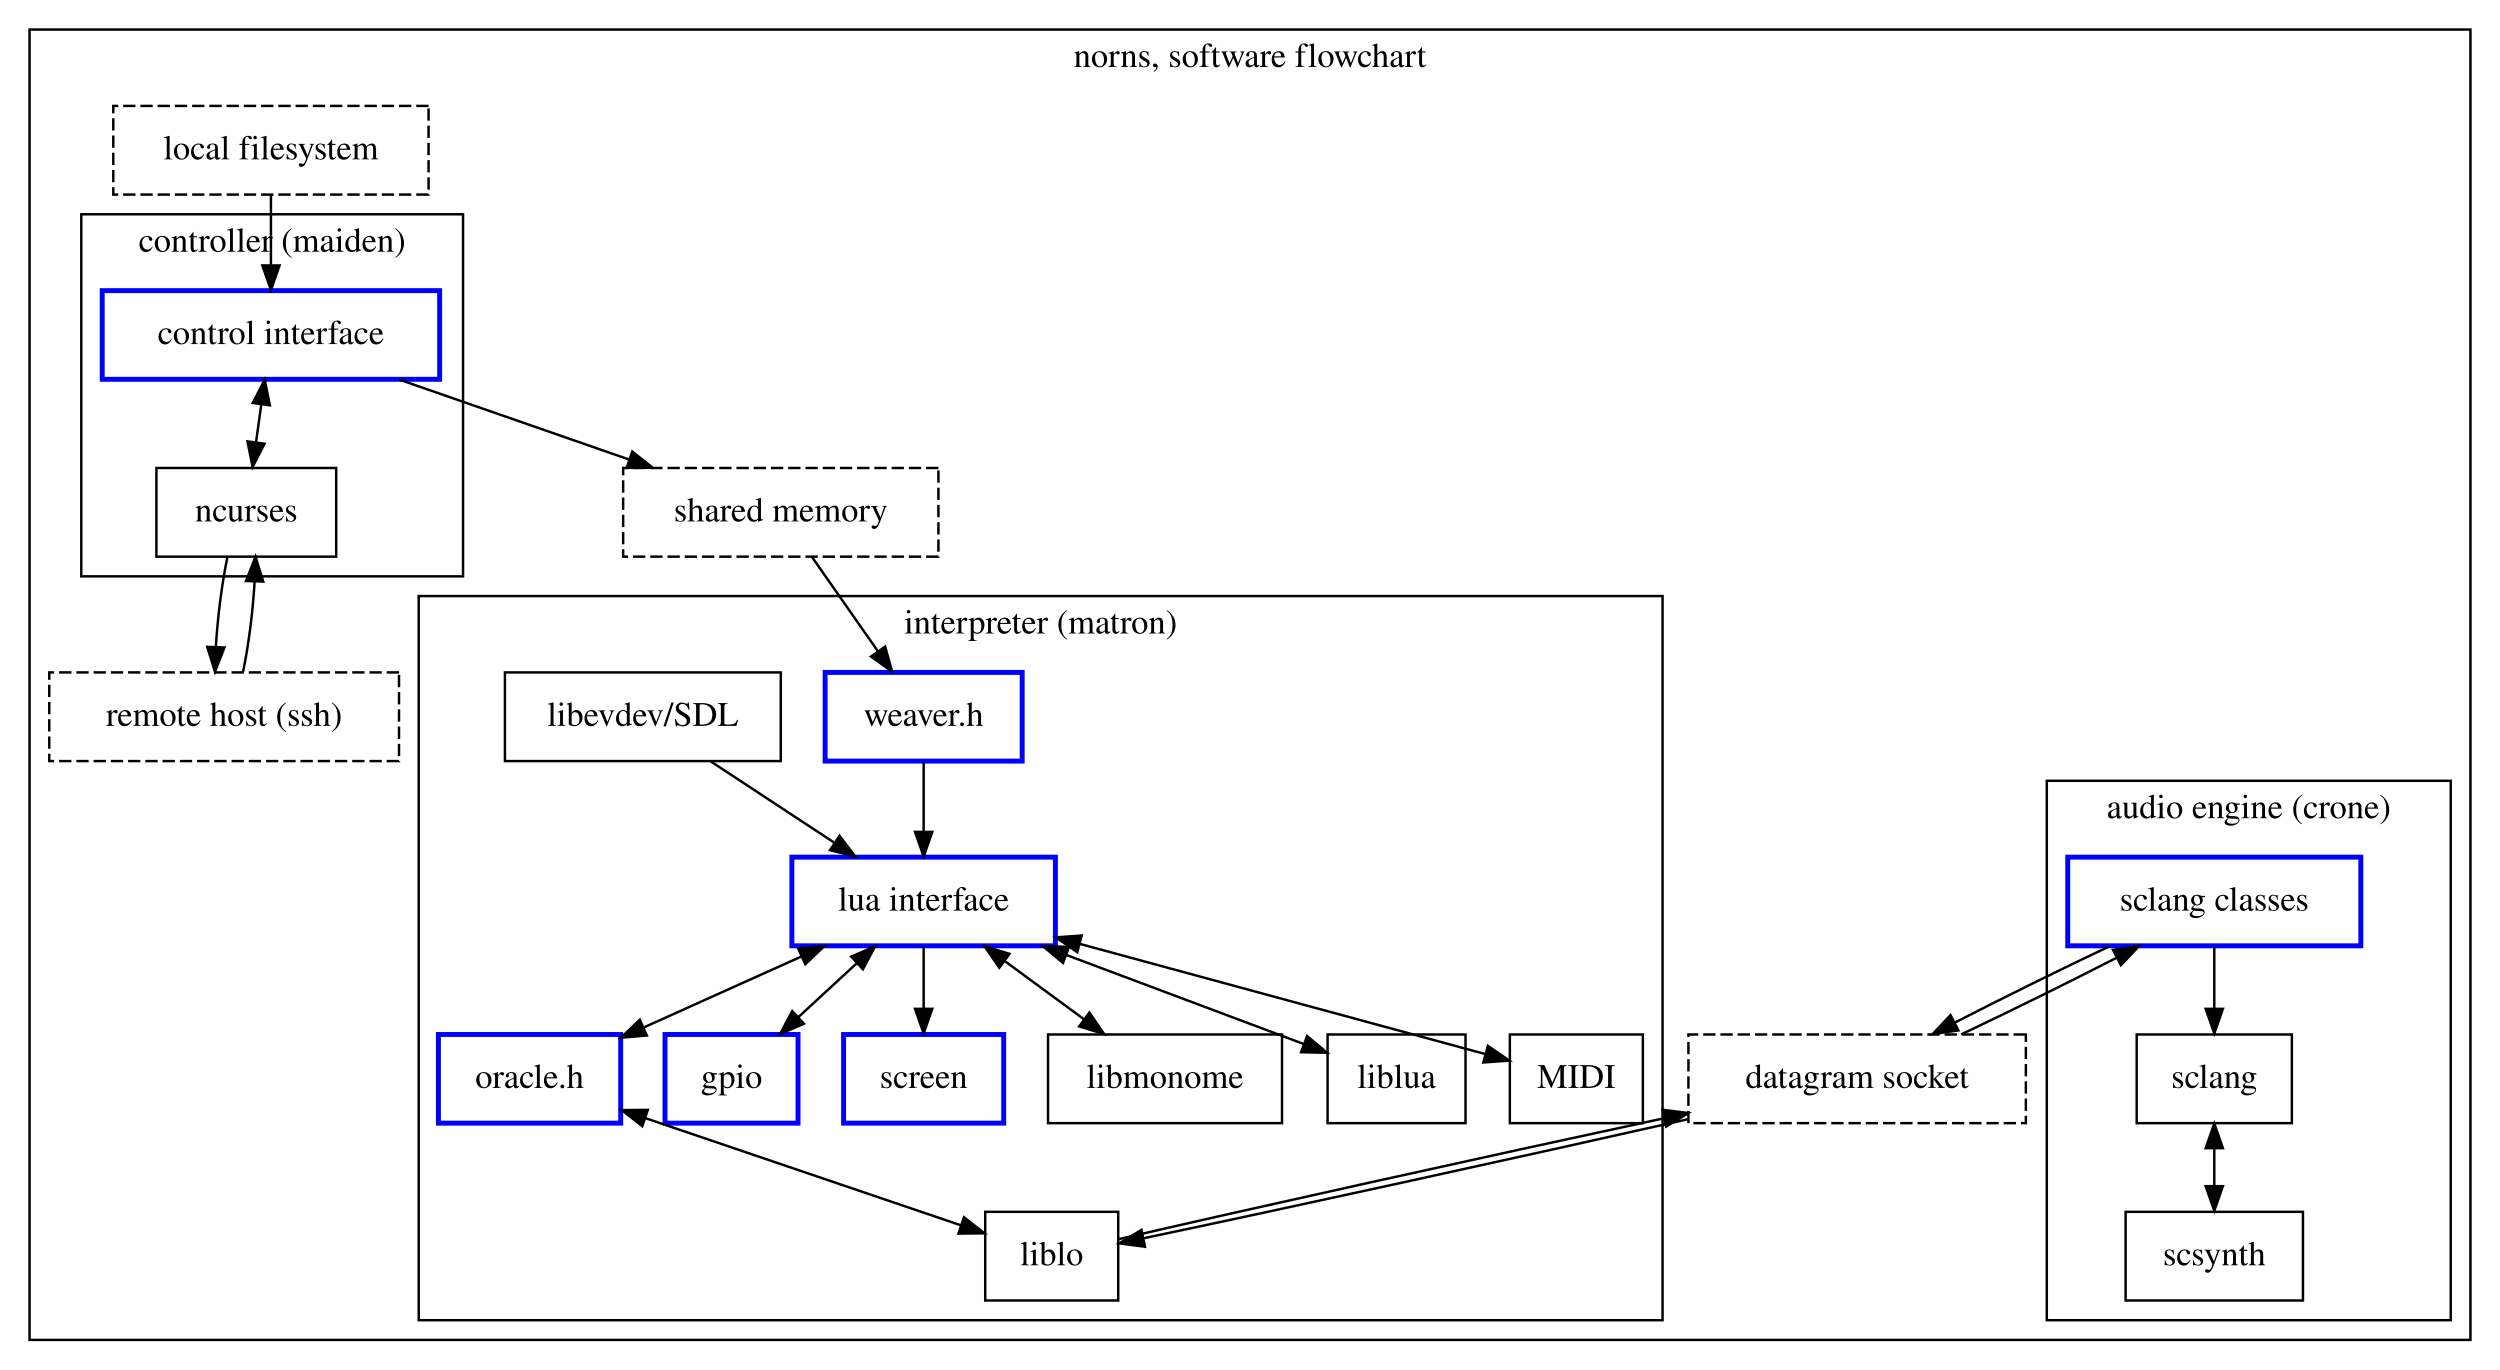
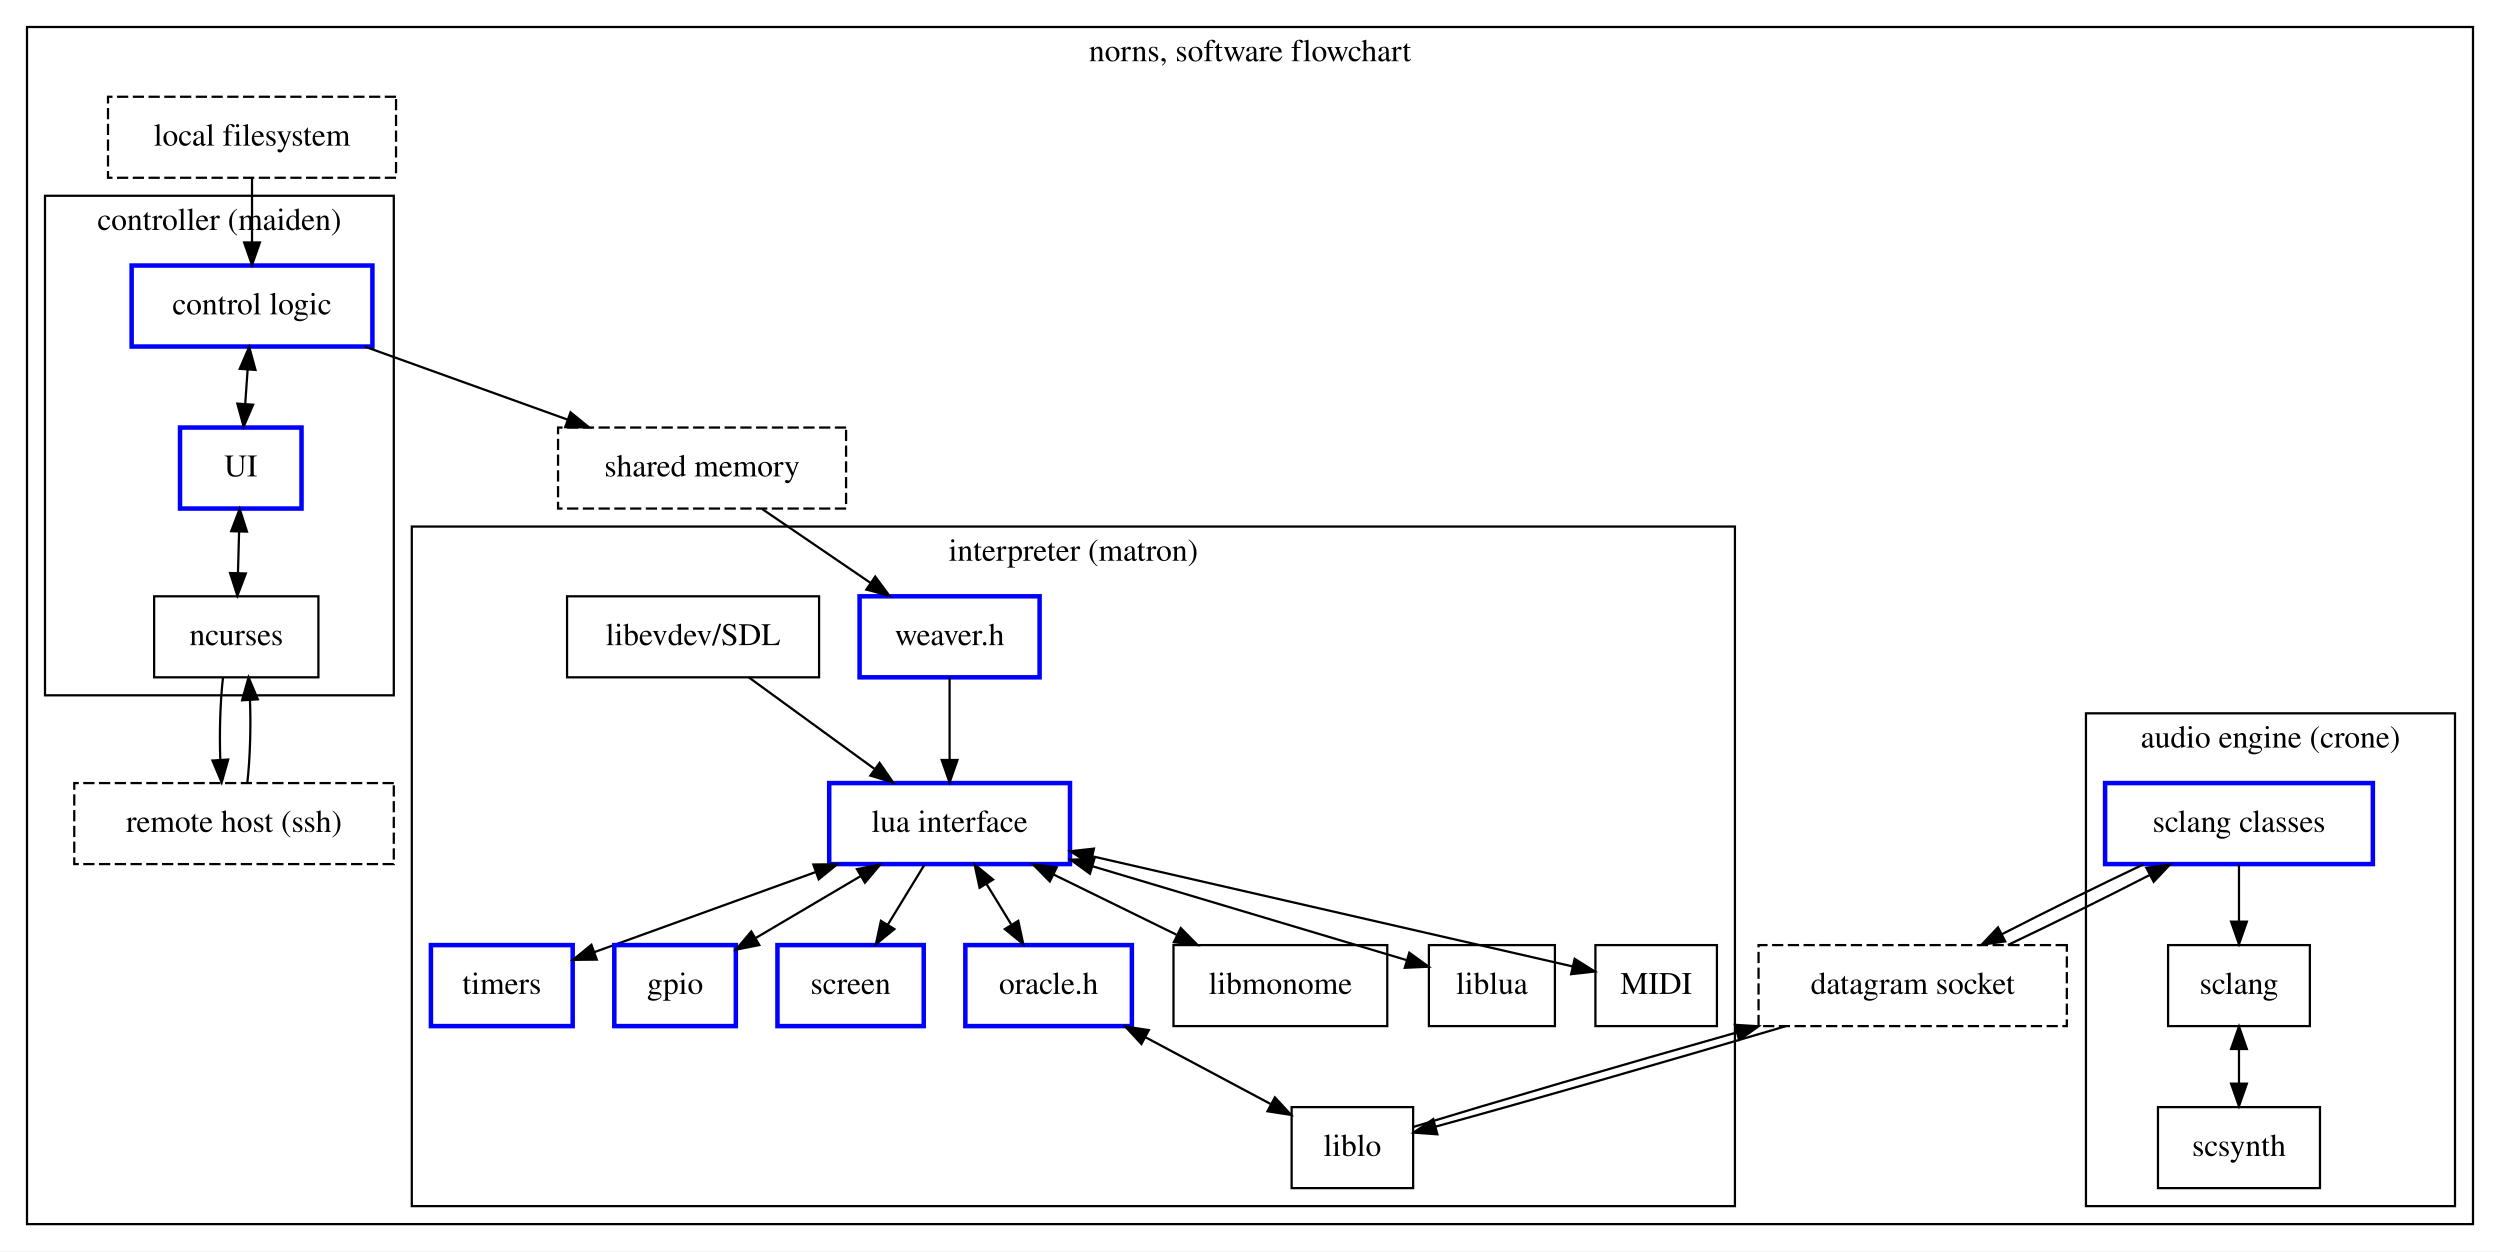
- <svg xmlns="http://www.w3.org/2000/svg" width="1015pt" height="556pt" viewBox="0.00 0.00 1015.00 556.00">
+ <svg xmlns="http://www.w3.org/2000/svg" width="1111pt" height="556pt" viewBox="0.00 0.00 1111.00 556.00">
  <g id="graph0" class="graph" transform="scale(1 1) rotate(0) translate(4 552)">
-     <polygon fill="#ffffff" stroke="transparent" points="-4,4 -4,-552 1011,-552 1011,4 -4,4" />
+     <polygon fill="#ffffff" stroke="transparent" points="-4,4 -4,-552 1107,-552 1107,4 -4,4" />
    <g id="clust4" class="cluster">
-       <polygon fill="none" stroke="#000000" points="8,-8 8,-540 999,-540 999,-8 8,-8" />
-       <text text-anchor="middle" x="503.5" y="-524.8" font-family="Times,serif" font-size="14.00" fill="#000000">norns, software flowchart</text>
+       <polygon fill="none" stroke="#000000" points="8,-8 8,-540 1095,-540 1095,-8 8,-8" />
+       <text text-anchor="middle" x="551.5" y="-524.8" font-family="Times,serif" font-size="14.00" fill="#000000">norns, software flowchart</text>
    </g>
    <g id="clust5" class="cluster">
-       <polygon fill="none" stroke="#000000" points="29,-318 29,-465 184,-465 184,-318 29,-318" />
-       <text text-anchor="middle" x="106.5" y="-449.8" font-family="Times,serif" font-size="14.00" fill="#000000">controller (maiden)</text>
+       <polygon fill="none" stroke="#000000" points="16,-243 16,-465 171,-465 171,-243 16,-243" />
+       <text text-anchor="middle" x="93.5" y="-449.8" font-family="Times,serif" font-size="14.00" fill="#000000">controller (maiden)</text>
    </g>
    <g id="clust6" class="cluster">
-       <polygon fill="none" stroke="#000000" points="166,-16 166,-310 671,-310 671,-16 166,-16" />
-       <text text-anchor="middle" x="418.5" y="-294.8" font-family="Times,serif" font-size="14.00" fill="#000000">interpreter (matron)</text>
+       <polygon fill="none" stroke="#000000" points="179,-16 179,-318 767,-318 767,-16 179,-16" />
+       <text text-anchor="middle" x="473" y="-302.8" font-family="Times,serif" font-size="14.00" fill="#000000">interpreter (matron)</text>
    </g>
    <g id="clust7" class="cluster">
-       <polygon fill="none" stroke="#000000" points="827,-16 827,-235 991,-235 991,-16 827,-16" />
-       <text text-anchor="middle" x="909" y="-219.8" font-family="Times,serif" font-size="14.00" fill="#000000">audio engine (crone)</text>
+       <polygon fill="none" stroke="#000000" points="923,-16 923,-235 1087,-235 1087,-16 923,-16" />
+       <text text-anchor="middle" x="1005" y="-219.8" font-family="Times,serif" font-size="14.00" fill="#000000">audio engine (crone)</text>
    </g>
    <g id="node1" class="node">
-       <polygon fill="none" stroke="#0000ff" stroke-width="2" points="174.5,-434 37.5,-434 37.5,-398 174.5,-398 174.5,-434" />
-       <text text-anchor="middle" x="106" y="-412.3" font-family="Times,serif" font-size="14.00" fill="#000000">control interface</text>
+       <polygon fill="none" stroke="#0000ff" stroke-width="2" points="161.5,-434 54.5,-434 54.5,-398 161.5,-398 161.5,-434" />
+       <text text-anchor="middle" x="108" y="-412.3" font-family="Times,serif" font-size="14.00" fill="#000000">control logic</text>
+     </g>
+     <g id="node2" class="node">
+       <polygon fill="none" stroke="#0000ff" stroke-width="2" points="130,-362 76,-362 76,-326 130,-326 130,-362" />
+       <text text-anchor="middle" x="103" y="-340.3" font-family="Times,serif" font-size="14.00" fill="#000000">UI</text>
+     </g>
+     <g id="edge3" class="edge">
+       <path fill="none" stroke="#000000" d="M106.046,-387.854C105.693,-382.781 105.326,-377.489 104.973,-372.408" />
+       <polygon fill="#000000" stroke="#000000" points="102.554,-388.098 106.738,-397.831 109.537,-387.613 102.554,-388.098" />
+       <polygon fill="#000000" stroke="#000000" points="108.463,-372.147 104.279,-362.413 101.48,-372.632 108.463,-372.147" />
+     </g>
+     <g id="node17" class="node">
+       <polygon fill="none" stroke="#000000" stroke-dasharray="5,2" points="372,-362 244,-362 244,-326 372,-326 372,-362" />
+       <text text-anchor="middle" x="308" y="-340.3" font-family="Times,serif" font-size="14.00" fill="#000000">shared memory</text>
+     </g>
+     <g id="edge2" class="edge">
+       <path fill="none" stroke="#000000" d="M158.21,-397.924C185.552,-388.082 219.559,-375.839 248.257,-365.507" />
+       <polygon fill="#000000" stroke="#000000" points="249.546,-368.764 257.769,-362.083 247.175,-362.177 249.546,-368.764" />
+     </g>
+     <g id="node20" class="node">
+       <polygon fill="none" stroke="#000000" points="137.5,-287 64.5,-287 64.5,-251 137.5,-251 137.5,-287" />
+       <text text-anchor="middle" x="101" y="-265.3" font-family="Times,serif" font-size="14.00" fill="#000000">ncurses</text>
+     </g>
+     <g id="edge5" class="edge">
+       <path fill="none" stroke="#000000" d="M102.243,-315.607C102.084,-309.666 101.917,-303.401 101.759,-297.458" />
+       <polygon fill="#000000" stroke="#000000" points="98.75,-315.942 102.516,-325.845 105.748,-315.755 98.75,-315.942" />
+       <polygon fill="#000000" stroke="#000000" points="105.252,-297.151 101.487,-287.248 98.254,-297.338 105.252,-297.151" />
+     </g>
+     <g id="node3" class="node">
+       <polygon fill="none" stroke="#0000ff" stroke-width="2" points="458,-287 378,-287 378,-251 458,-251 458,-287" />
+       <text text-anchor="middle" x="418" y="-265.3" font-family="Times,serif" font-size="14.00" fill="#000000">weaver.h</text>
+     </g>
+     <g id="node4" class="node">
+       <polygon fill="none" stroke="#0000ff" stroke-width="2" points="471.5,-204 364.5,-204 364.5,-168 471.5,-168 471.5,-204" />
+       <text text-anchor="middle" x="418" y="-182.3" font-family="Times,serif" font-size="14.00" fill="#000000">lua interface</text>
+     </g>
+     <g id="edge10" class="edge">
+       <path fill="none" stroke="#000000" d="M418,-250.99C418,-240.296 418,-226.499 418,-214.371" />
+       <polygon fill="#000000" stroke="#000000" points="421.5,-214.261 418,-204.261 414.5,-214.261 421.5,-214.261" />
+     </g>
+     <g id="node5" class="node">
+       <polygon fill="none" stroke="#0000ff" stroke-width="2" points="250.5,-132 187.5,-132 187.5,-96 250.5,-96 250.5,-132" />
+       <text text-anchor="middle" x="219" y="-110.3" font-family="Times,serif" font-size="14.00" fill="#000000">timers</text>
+     </g>
+     <g id="edge20" class="edge">
+       <path fill="none" stroke="#000000" d="M358.292,-164.397C326.636,-152.944 288.548,-139.163 260.206,-128.909" />
+       <polygon fill="#000000" stroke="#000000" points="357.447,-167.813 368.041,-167.924 359.828,-161.231 357.447,-167.813" />
+       <polygon fill="#000000" stroke="#000000" points="261.209,-125.55 250.615,-125.438 258.827,-132.132 261.209,-125.55" />
+     </g>
+     <g id="node6" class="node">
+       <polygon fill="none" stroke="#0000ff" stroke-width="2" points="323,-132 269,-132 269,-96 323,-96 323,-132" />
+       <text text-anchor="middle" x="296" y="-110.3" font-family="Times,serif" font-size="14.00" fill="#000000">gpio</text>
+     </g>
+     <g id="edge13" class="edge">
+       <path fill="none" stroke="#000000" d="M378.574,-162.732C363.545,-153.863 346.51,-143.809 331.833,-135.147" />
+       <polygon fill="#000000" stroke="#000000" points="376.823,-165.763 387.214,-167.831 380.381,-159.734 376.823,-165.763" />
+       <polygon fill="#000000" stroke="#000000" points="333.429,-132.025 323.038,-129.957 329.871,-138.054 333.429,-132.025" />
+     </g>
+     <g id="node7" class="node">
+       <polygon fill="none" stroke="#0000ff" stroke-width="2" points="406.5,-132 341.5,-132 341.5,-96 406.5,-96 406.5,-132" />
+       <text text-anchor="middle" x="374" y="-110.3" font-family="Times,serif" font-size="14.00" fill="#000000">screen</text>
+     </g>
+     <g id="edge22" class="edge">
+       <path fill="none" stroke="#000000" d="M406.897,-167.831C401.933,-159.708 395.978,-149.964 390.507,-141.012" />
+       <polygon fill="#000000" stroke="#000000" points="393.454,-139.121 385.253,-132.413 387.481,-142.771 393.454,-139.121" />
+     </g>
+     <g id="node8" class="node">
+       <polygon fill="none" stroke="#0000ff" stroke-width="2" points="499,-132 425,-132 425,-96 499,-96 499,-132" />
+       <text text-anchor="middle" x="462" y="-110.3" font-family="Times,serif" font-size="14.00" fill="#000000">oracle.h</text>
+     </g>
+     <g id="edge23" class="edge">
+       <path fill="none" stroke="#000000" d="M434.343,-159.257C437.927,-153.393 441.725,-147.177 445.322,-141.292" />
+       <polygon fill="#000000" stroke="#000000" points="431.331,-157.473 429.103,-167.831 437.304,-161.124 431.331,-157.473" />
+       <polygon fill="#000000" stroke="#000000" points="448.519,-142.771 450.747,-132.413 442.546,-139.121 448.519,-142.771" />
+     </g>
+     <g id="node10" class="node">
+       <polygon fill="none" stroke="#000000" points="612.5,-132 517.5,-132 517.5,-96 612.5,-96 612.5,-132" />
+       <text text-anchor="middle" x="565" y="-110.3" font-family="Times,serif" font-size="14.00" fill="#000000">libmonome</text>
+     </g>
+     <g id="edge17" class="edge">
+       <path fill="none" stroke="#000000" d="M464.297,-163.324C481.678,-154.811 501.422,-145.14 518.795,-136.631" />
+       <polygon fill="#000000" stroke="#000000" points="462.535,-160.289 455.094,-167.831 465.615,-166.576 462.535,-160.289" />
+       <polygon fill="#000000" stroke="#000000" points="520.731,-139.58 528.172,-132.038 517.652,-133.293 520.731,-139.58" />
+     </g>
+     <g id="node12" class="node">
+       <polygon fill="none" stroke="#000000" points="687,-132 631,-132 631,-96 687,-96 687,-132" />
+       <text text-anchor="middle" x="659" y="-110.3" font-family="Times,serif" font-size="14.00" fill="#000000">liblua</text>
+     </g>
+     <g id="edge18" class="edge">
+       <path fill="none" stroke="#000000" d="M481.564,-167.01C525.88,-153.77 583.538,-136.545 620.904,-125.381" />
+       <polygon fill="#000000" stroke="#000000" points="480.365,-163.715 471.785,-169.931 482.369,-170.422 480.365,-163.715" />
+       <polygon fill="#000000" stroke="#000000" points="622.298,-128.618 630.878,-122.402 620.294,-121.911 622.298,-128.618" />
+     </g>
+     <g id="node13" class="node">
+       <polygon fill="none" stroke="#000000" points="759,-132 705,-132 705,-96 759,-96 759,-132" />
+       <text text-anchor="middle" x="732" y="-110.3" font-family="Times,serif" font-size="14.00" fill="#000000">MIDI</text>
+     </g>
+     <g id="edge15" class="edge">
+       <path fill="none" stroke="#000000" d="M481.422,-171.457C545.483,-156.768 642.271,-134.575 694.838,-122.521" />
+       <polygon fill="#000000" stroke="#000000" points="480.587,-168.058 471.622,-173.705 482.151,-174.881 480.587,-168.058" />
+       <polygon fill="#000000" stroke="#000000" points="695.774,-125.898 704.738,-120.251 694.209,-119.075 695.774,-125.898" />
+     </g>
+     <g id="node21" class="node">
+       <polygon fill="none" stroke="#000000" points="624,-60 570,-60 570,-24 624,-24 624,-60" />
+       <text text-anchor="middle" x="597" y="-38.3" font-family="Times,serif" font-size="14.00" fill="#000000">liblo</text>
+     </g>
+     <g id="edge24" class="edge">
+       <path fill="none" stroke="#000000" d="M504.909,-91.115C522.83,-81.557 543.431,-70.57 560.597,-61.415" />
+       <polygon fill="#000000" stroke="#000000" points="503.243,-88.037 496.066,-95.831 506.537,-94.214 503.243,-88.037" />
+       <polygon fill="#000000" stroke="#000000" points="562.565,-64.332 569.742,-56.538 559.271,-58.156 562.565,-64.332" />
+     </g>
+     <g id="node9" class="node">
+       <polygon fill="none" stroke="#0000ff" stroke-width="2" points="1050.5,-204 931.5,-204 931.5,-168 1050.5,-168 1050.5,-204" />
+       <text text-anchor="middle" x="991" y="-182.3" font-family="Times,serif" font-size="14.00" fill="#000000">sclang classes</text>
+     </g>
+     <g id="node14" class="node">
+       <polygon fill="none" stroke="#000000" points="1022.5,-132 959.5,-132 959.5,-96 1022.5,-96 1022.5,-132" />
+       <text text-anchor="middle" x="991" y="-110.3" font-family="Times,serif" font-size="14.00" fill="#000000">sclang</text>
+     </g>
+     <g id="edge31" class="edge">
+       <path fill="none" stroke="#000000" d="M991,-167.831C991,-160.131 991,-150.974 991,-142.417" />
+       <polygon fill="#000000" stroke="#000000" points="994.5,-142.413 991,-132.413 987.5,-142.413 994.5,-142.413" />
+     </g>
+     <g id="node19" class="node">
+       <polygon fill="none" stroke="#000000" stroke-dasharray="5,2" points="914.5,-132 777.5,-132 777.5,-96 914.5,-96 914.5,-132" />
+       <text text-anchor="middle" x="846" y="-110.3" font-family="Times,serif" font-size="14.00" fill="#000000">datagram socket</text>
+     </g>
+     <g id="edge29" class="edge">
+       <path fill="none" stroke="#000000" d="M948.458,-167.831C928.564,-158.409 905.072,-146.806 885.564,-136.788" />
+       <polygon fill="#000000" stroke="#000000" points="887.116,-133.65 876.626,-132.163 883.899,-139.867 887.116,-133.65" />
+     </g>
+     <g id="node11" class="node">
+       <polygon fill="none" stroke="#000000" points="360,-287 248,-287 248,-251 360,-251 360,-287" />
+       <text text-anchor="middle" x="304" y="-265.3" font-family="Times,serif" font-size="14.00" fill="#000000">libevdev/SDL</text>
+     </g>
+     <g id="edge11" class="edge">
+       <path fill="none" stroke="#000000" d="M328.736,-250.99C345.056,-239.108 366.638,-223.395 384.492,-210.396" />
+       <polygon fill="#000000" stroke="#000000" points="386.894,-212.977 392.918,-204.261 382.774,-207.318 386.894,-212.977" />
    </g>
    <g id="node15" class="node">
-       <polygon fill="none" stroke="#000000" stroke-dasharray="5,2" points="377,-362 249,-362 249,-326 377,-326 377,-362" />
-       <text text-anchor="middle" x="313" y="-340.3" font-family="Times,serif" font-size="14.00" fill="#000000">shared memory</text>
-     </g>
-     <g id="edge2" class="edge">
-       <path fill="none" stroke="#000000" d="M157.968,-397.924C186.389,-388.039 221.77,-375.732 251.554,-365.373" />
-       <polygon fill="#000000" stroke="#000000" points="252.716,-368.674 261.011,-362.083 250.416,-362.063 252.716,-368.674" />
+       <polygon fill="none" stroke="#000000" points="1027,-60 955,-60 955,-24 1027,-24 1027,-60" />
+       <text text-anchor="middle" x="991" y="-38.3" font-family="Times,serif" font-size="14.00" fill="#000000">scsynth</text>
+     </g>
+     <g id="edge32" class="edge">
+       <path fill="none" stroke="#000000" d="M991,-85.573C991,-80.679 991,-75.59 991,-70.69" />
+       <polygon fill="#000000" stroke="#000000" points="987.5,-85.831 991,-95.831 994.5,-85.831 987.5,-85.831" />
+       <polygon fill="#000000" stroke="#000000" points="994.5,-70.413 991,-60.413 987.5,-70.413 994.5,-70.413" />
+     </g>
+     <g id="node16" class="node">
+       <polygon fill="none" stroke="#000000" stroke-dasharray="5,2" points="171,-204 29,-204 29,-168 171,-168 171,-204" />
+       <text text-anchor="middle" x="100" y="-182.3" font-family="Times,serif" font-size="14.00" fill="#000000">remote host (ssh)</text>
+     </g>
+     <g id="edge8" class="edge">
+       <path fill="none" stroke="#000000" d="M105.924,-204.261C107.139,-215.003 107.546,-228.811 107.088,-240.914" />
+       <polygon fill="#000000" stroke="#000000" points="103.589,-240.792 106.461,-250.99 110.575,-241.227 103.589,-240.792" />
+     </g>
+     <g id="edge9" class="edge">
+       <path fill="none" stroke="#000000" d="M334.628,-325.845C349.113,-315.968 367.214,-303.627 382.845,-292.969" />
+       <polygon fill="#000000" stroke="#000000" points="384.945,-295.773 391.236,-287.248 381.002,-289.99 384.945,-295.773" />
    </g>
    <g id="node18" class="node">
-       <polygon fill="none" stroke="#000000" points="132.5,-362 59.5,-362 59.5,-326 132.5,-326 132.5,-362" />
-       <text text-anchor="middle" x="96" y="-340.3" font-family="Times,serif" font-size="14.00" fill="#000000">ncurses</text>
-     </g>
-     <g id="edge3" class="edge">
-       <path fill="none" stroke="#000000" d="M102.091,-387.854C101.386,-382.781 100.651,-377.489 99.945,-372.408" />
-       <polygon fill="#000000" stroke="#000000" points="98.634,-388.408 103.477,-397.831 105.567,-387.445 98.634,-388.408" />
-       <polygon fill="#000000" stroke="#000000" points="103.4,-371.837 98.557,-362.413 96.466,-372.8 103.4,-371.837" />
-     </g>
-     <g id="node2" class="node">
-       <polygon fill="none" stroke="#0000ff" stroke-width="2" points="424.5,-204 317.5,-204 317.5,-168 424.5,-168 424.5,-204" />
-       <text text-anchor="middle" x="371" y="-182.3" font-family="Times,serif" font-size="14.00" fill="#000000">lua interface</text>
-     </g>
-     <g id="node4" class="node">
-       <polygon fill="none" stroke="#0000ff" stroke-width="2" points="248,-132 174,-132 174,-96 248,-96 248,-132" />
-       <text text-anchor="middle" x="211" y="-110.3" font-family="Times,serif" font-size="14.00" fill="#000000">oracle.h</text>
-     </g>
-     <g id="edge19" class="edge">
-       <path fill="none" stroke="#000000" d="M321.439,-163.697C300.993,-154.497 277.429,-143.893 257.333,-134.85" />
-       <polygon fill="#000000" stroke="#000000" points="320.07,-166.919 330.625,-167.831 322.942,-160.536 320.07,-166.919" />
-       <polygon fill="#000000" stroke="#000000" points="258.627,-131.594 248.072,-130.682 255.755,-137.978 258.627,-131.594" />
-     </g>
-     <g id="node5" class="node">
-       <polygon fill="none" stroke="#0000ff" stroke-width="2" points="320,-132 266,-132 266,-96 320,-96 320,-132" />
-       <text text-anchor="middle" x="293" y="-110.3" font-family="Times,serif" font-size="14.00" fill="#000000">gpio</text>
-     </g>
-     <g id="edge11" class="edge">
-       <path fill="none" stroke="#000000" d="M343.773,-160.867C336.093,-153.778 327.741,-146.068 320.07,-138.988" />
-       <polygon fill="#000000" stroke="#000000" points="341.595,-163.62 351.317,-167.831 346.343,-158.477 341.595,-163.62" />
-       <polygon fill="#000000" stroke="#000000" points="322.398,-136.374 312.676,-132.163 317.651,-141.518 322.398,-136.374" />
-     </g>
-     <g id="node6" class="node">
-       <polygon fill="none" stroke="#0000ff" stroke-width="2" points="403.5,-132 338.5,-132 338.5,-96 403.5,-96 403.5,-132" />
-       <text text-anchor="middle" x="371" y="-110.3" font-family="Times,serif" font-size="14.00" fill="#000000">screen</text>
-     </g>
-     <g id="edge18" class="edge">
-       <path fill="none" stroke="#000000" d="M371,-167.831C371,-160.131 371,-150.974 371,-142.417" />
-       <polygon fill="#000000" stroke="#000000" points="374.5,-142.413 371,-132.413 367.5,-142.413 374.5,-142.413" />
-     </g>
-     <g id="node8" class="node">
-       <polygon fill="none" stroke="#000000" points="516.5,-132 421.5,-132 421.5,-96 516.5,-96 516.5,-132" />
-       <text text-anchor="middle" x="469" y="-110.3" font-family="Times,serif" font-size="14.00" fill="#000000">libmonome</text>
-     </g>
-     <g id="edge15" class="edge">
-       <path fill="none" stroke="#000000" d="M404.077,-161.698C414.351,-154.151 425.671,-145.833 435.943,-138.287" />
-       <polygon fill="#000000" stroke="#000000" points="401.716,-159.09 395.729,-167.831 405.861,-164.731 401.716,-159.09" />
-       <polygon fill="#000000" stroke="#000000" points="438.292,-140.904 444.278,-132.163 434.147,-135.263 438.292,-140.904" />
-     </g>
-     <g id="node10" class="node">
-       <polygon fill="none" stroke="#000000" points="591,-132 535,-132 535,-96 591,-96 591,-132" />
-       <text text-anchor="middle" x="563" y="-110.3" font-family="Times,serif" font-size="14.00" fill="#000000">liblua</text>
-     </g>
-     <g id="edge16" class="edge">
-       <path fill="none" stroke="#000000" d="M429.095,-164.214C460.286,-152.518 497.835,-138.437 525.224,-128.166" />
-       <polygon fill="#000000" stroke="#000000" points="427.584,-161.043 419.45,-167.831 430.042,-167.597 427.584,-161.043" />
-       <polygon fill="#000000" stroke="#000000" points="526.69,-131.354 534.824,-124.566 524.232,-124.8 526.69,-131.354" />
-     </g>
-     <g id="node11" class="node">
-       <polygon fill="none" stroke="#000000" points="663,-132 609,-132 609,-96 663,-96 663,-132" />
-       <text text-anchor="middle" x="636" y="-110.3" font-family="Times,serif" font-size="14.00" fill="#000000">MIDI</text>
-     </g>
-     <g id="edge13" class="edge">
-       <path fill="none" stroke="#000000" d="M434.379,-168.78C485.822,-154.803 556.57,-135.581 599.135,-124.016" />
-       <polygon fill="#000000" stroke="#000000" points="433.359,-165.43 424.627,-171.43 435.195,-172.185 433.359,-165.43" />
-       <polygon fill="#000000" stroke="#000000" points="600.072,-127.388 608.805,-121.389 598.237,-120.633 600.072,-127.388" />
-     </g>
-     <g id="node3" class="node">
-       <polygon fill="none" stroke="#0000ff" stroke-width="2" points="411,-279 331,-279 331,-243 411,-243 411,-279" />
-       <text text-anchor="middle" x="371" y="-257.3" font-family="Times,serif" font-size="14.00" fill="#000000">weaver.h</text>
-     </g>
-     <g id="edge8" class="edge">
-       <path fill="none" stroke="#000000" d="M371,-242.845C371,-234.34 371,-224.008 371,-214.496" />
-       <polygon fill="#000000" stroke="#000000" points="374.5,-214.248 371,-204.248 367.5,-214.248 374.5,-214.248" />
-     </g>
-     <g id="node19" class="node">
-       <polygon fill="none" stroke="#000000" points="450,-60 396,-60 396,-24 450,-24 450,-60" />
-       <text text-anchor="middle" x="423" y="-38.3" font-family="Times,serif" font-size="14.00" fill="#000000">liblo</text>
-     </g>
-     <g id="edge20" class="edge">
-       <path fill="none" stroke="#000000" d="M257.939,-98.058C296.593,-84.931 350.637,-66.576 386.208,-54.495" />
-       <polygon fill="#000000" stroke="#000000" points="256.757,-94.764 248.413,-101.294 259.008,-101.392 256.757,-94.764" />
-       <polygon fill="#000000" stroke="#000000" points="387.38,-57.794 395.723,-51.264 385.129,-51.166 387.38,-57.794" />
-     </g>
-     <g id="node7" class="node">
-       <polygon fill="none" stroke="#0000ff" stroke-width="2" points="954.5,-204 835.5,-204 835.5,-168 954.5,-168 954.5,-204" />
-       <text text-anchor="middle" x="895" y="-182.3" font-family="Times,serif" font-size="14.00" fill="#000000">sclang classes</text>
-     </g>
-     <g id="node12" class="node">
-       <polygon fill="none" stroke="#000000" points="926.5,-132 863.5,-132 863.5,-96 926.5,-96 926.5,-132" />
-       <text text-anchor="middle" x="895" y="-110.3" font-family="Times,serif" font-size="14.00" fill="#000000">sclang</text>
+       <polygon fill="none" stroke="#000000" stroke-dasharray="5,2" points="172,-509 44,-509 44,-473 172,-473 172,-509" />
+       <text text-anchor="middle" x="108" y="-487.3" font-family="Times,serif" font-size="14.00" fill="#000000">local filesystem</text>
+     </g>
+     <g id="edge1" class="edge">
+       <path fill="none" stroke="#000000" d="M108,-472.845C108,-464.34 108,-454.008 108,-444.496" />
+       <polygon fill="#000000" stroke="#000000" points="111.5,-444.248 108,-434.248 104.5,-444.248 111.5,-444.248" />
+     </g>
+     <g id="edge28" class="edge">
+       <path fill="none" stroke="#000000" d="M888.266,-132.038C908.202,-141.476 931.8,-153.129 951.388,-163.187" />
+       <polygon fill="#000000" stroke="#000000" points="949.873,-166.344 960.363,-167.831 953.09,-160.127 949.873,-166.344" />
+     </g>
+     <g id="edge30" class="edge">
+       <path fill="none" stroke="#000000" d="M789.432,-95.924C741.817,-81.754 675.202,-62.61 634.076,-51.356" />
+       <polygon fill="#000000" stroke="#000000" points="634.764,-47.916 624.196,-48.672 632.929,-54.671 634.764,-47.916" />
+     </g>
+     <g id="edge7" class="edge">
+       <path fill="none" stroke="#000000" d="M95.105,-250.99C93.877,-240.296 93.457,-226.499 93.901,-214.371" />
+       <polygon fill="#000000" stroke="#000000" points="97.403,-214.455 94.516,-204.261 90.416,-214.03 97.403,-214.455" />
    </g>
    <g id="edge27" class="edge">
-       <path fill="none" stroke="#000000" d="M895,-167.831C895,-160.131 895,-150.974 895,-142.417" />
-       <polygon fill="#000000" stroke="#000000" points="898.5,-142.413 895,-132.413 891.5,-142.413 898.5,-142.413" />
-     </g>
-     <g id="node17" class="node">
-       <polygon fill="none" stroke="#000000" stroke-dasharray="5,2" points="818.5,-132 681.5,-132 681.5,-96 818.5,-96 818.5,-132" />
-       <text text-anchor="middle" x="750" y="-110.3" font-family="Times,serif" font-size="14.00" fill="#000000">datagram socket</text>
-     </g>
-     <g id="edge25" class="edge">
-       <path fill="none" stroke="#000000" d="M852.458,-167.831C832.564,-158.409 809.072,-146.806 789.564,-136.788" />
-       <polygon fill="#000000" stroke="#000000" points="791.116,-133.65 780.626,-132.163 787.899,-139.867 791.116,-133.65" />
-     </g>
-     <g id="node9" class="node">
-       <polygon fill="none" stroke="#000000" points="313,-279 201,-279 201,-243 313,-243 313,-279" />
-       <text text-anchor="middle" x="257" y="-257.3" font-family="Times,serif" font-size="14.00" fill="#000000">libevdev/SDL</text>
-     </g>
-     <g id="edge9" class="edge">
-       <path fill="none" stroke="#000000" d="M284.596,-242.845C299.608,-232.968 318.367,-220.627 334.567,-209.969" />
-       <polygon fill="#000000" stroke="#000000" points="336.832,-212.668 343.263,-204.248 332.985,-206.82 336.832,-212.668" />
-     </g>
-     <g id="node13" class="node">
-       <polygon fill="none" stroke="#000000" points="931,-60 859,-60 859,-24 931,-24 931,-60" />
-       <text text-anchor="middle" x="895" y="-38.3" font-family="Times,serif" font-size="14.00" fill="#000000">scsynth</text>
-     </g>
-     <g id="edge28" class="edge">
-       <path fill="none" stroke="#000000" d="M895,-85.573C895,-80.679 895,-75.59 895,-70.69" />
-       <polygon fill="#000000" stroke="#000000" points="891.5,-85.831 895,-95.831 898.5,-85.831 891.5,-85.831" />
-       <polygon fill="#000000" stroke="#000000" points="898.5,-70.413 895,-60.413 891.5,-70.413 898.5,-70.413" />
-     </g>
-     <g id="node14" class="node">
-       <polygon fill="none" stroke="#000000" stroke-dasharray="5,2" points="158,-279 16,-279 16,-243 158,-243 158,-279" />
-       <text text-anchor="middle" x="87" y="-257.3" font-family="Times,serif" font-size="14.00" fill="#000000">remote host (ssh)</text>
-     </g>
-     <g id="edge6" class="edge">
-       <path fill="none" stroke="#000000" d="M94.684,-279.261C96.934,-290.003 98.672,-303.811 99.381,-315.914" />
-       <polygon fill="#000000" stroke="#000000" points="95.886,-316.116 99.726,-325.99 102.882,-315.876 95.886,-316.116" />
-     </g>
-     <g id="edge7" class="edge">
-       <path fill="none" stroke="#000000" d="M325.585,-325.99C333.435,-314.756 343.679,-300.098 352.45,-287.546" />
-       <polygon fill="#000000" stroke="#000000" points="355.38,-289.463 358.239,-279.261 349.642,-285.453 355.38,-289.463" />
-     </g>
-     <g id="node16" class="node">
-       <polygon fill="none" stroke="#000000" stroke-dasharray="5,2" points="170,-509 42,-509 42,-473 170,-473 170,-509" />
-       <text text-anchor="middle" x="106" y="-487.3" font-family="Times,serif" font-size="14.00" fill="#000000">local filesystem</text>
-     </g>
-     <g id="edge1" class="edge">
-       <path fill="none" stroke="#000000" d="M106,-472.845C106,-464.34 106,-454.008 106,-444.496" />
-       <polygon fill="#000000" stroke="#000000" points="109.5,-444.248 106,-434.248 102.5,-444.248 109.5,-444.248" />
-     </g>
-     <g id="edge24" class="edge">
-       <path fill="none" stroke="#000000" d="M792.266,-132.038C812.202,-141.476 835.8,-153.129 855.388,-163.187" />
-       <polygon fill="#000000" stroke="#000000" points="853.873,-166.344 864.363,-167.831 857.09,-160.127 853.873,-166.344" />
-     </g>
-     <g id="edge26" class="edge">
-       <path fill="none" stroke="#000000" d="M681.16,-97.572C613.931,-82.397 514.239,-60.556 460.469,-49.308" />
-       <polygon fill="#000000" stroke="#000000" points="460.853,-45.813 450.351,-47.205 459.429,-52.667 460.853,-45.813" />
-     </g>
-     <g id="edge5" class="edge">
-       <path fill="none" stroke="#000000" d="M88.369,-325.99C86.111,-315.296 84.361,-301.499 83.636,-289.371" />
-       <polygon fill="#000000" stroke="#000000" points="87.13,-289.13 83.276,-279.261 80.134,-289.38 87.13,-289.13" />
-     </g>
-     <g id="edge23" class="edge">
-       <path fill="none" stroke="#000000" d="M450.035,-48.871C498.158,-60.084 599.939,-82.609 671.591,-97.996" />
-       <polygon fill="#000000" stroke="#000000" points="670.982,-101.445 681.493,-100.118 672.448,-94.6 670.982,-101.445" />
+       <path fill="none" stroke="#000000" d="M624.046,-51.175C658.354,-61.702 718.714,-79.3 767.873,-93.197" />
+       <polygon fill="#000000" stroke="#000000" points="766.97,-96.579 777.545,-95.924 768.87,-89.842 766.97,-96.579" />
    </g>
  </g>
</svg>
